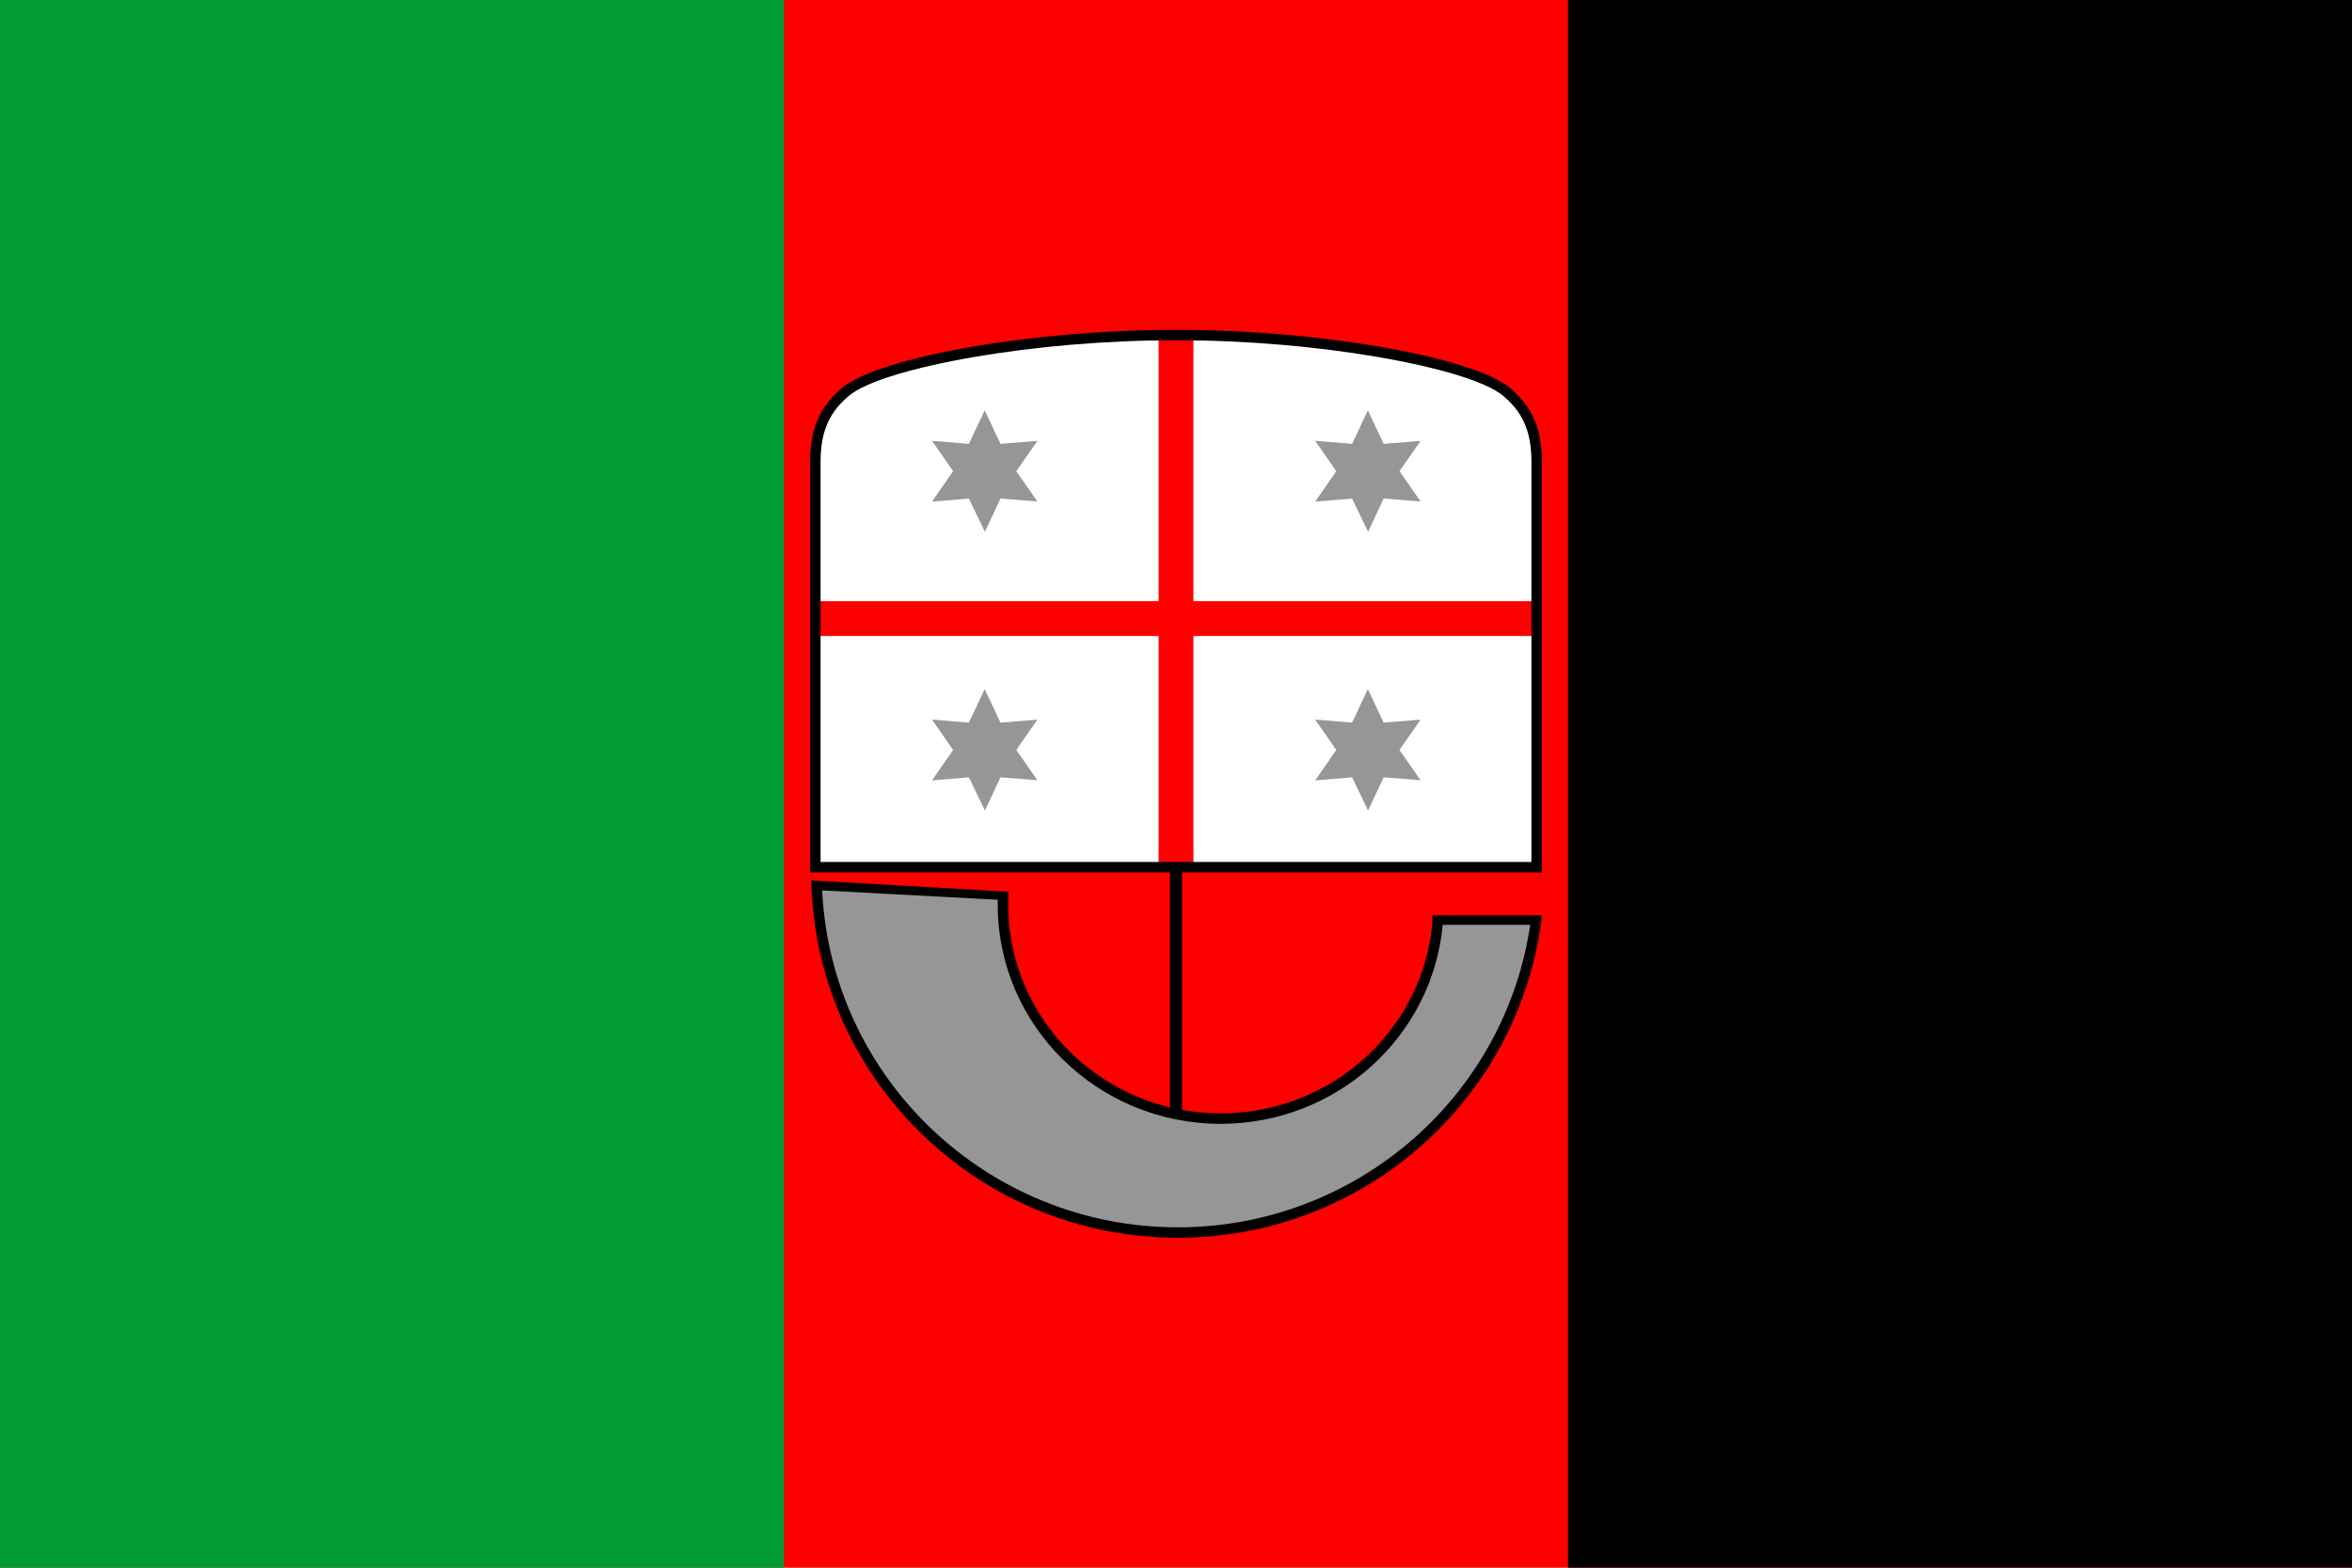
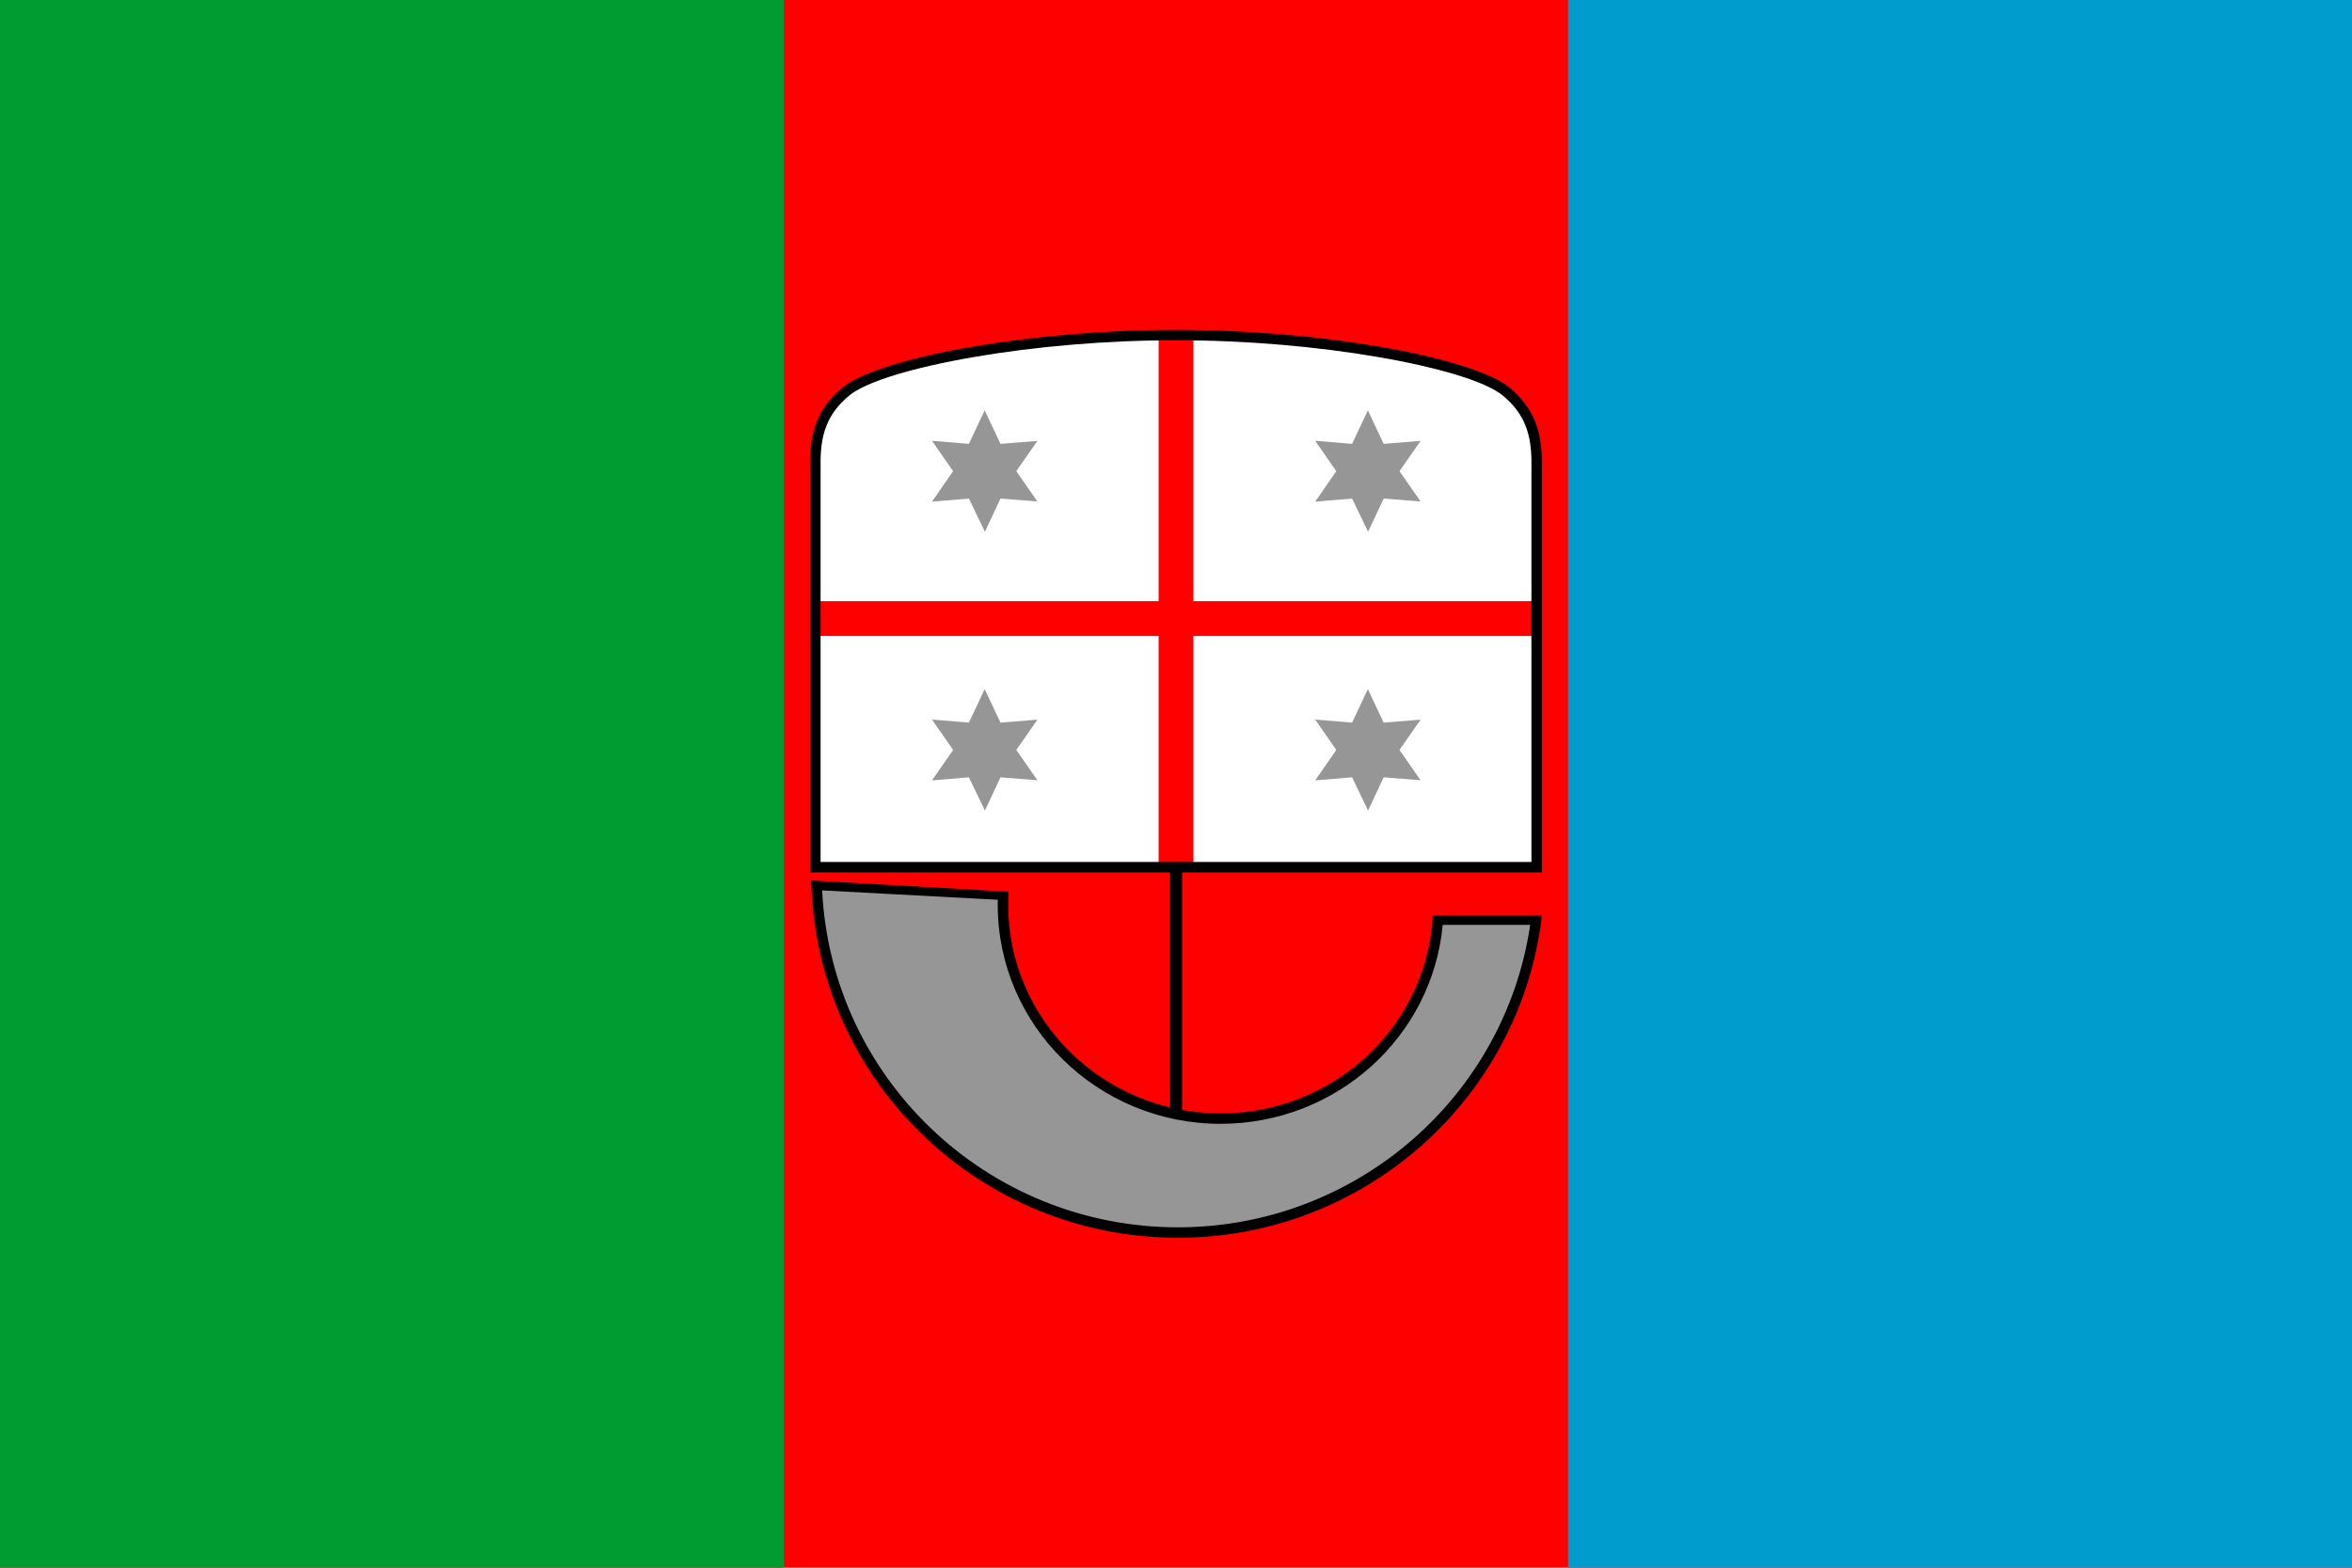
<svg xmlns="http://www.w3.org/2000/svg" version="1.1" id="svg2" x="0px" y="0px" width="900px" height="600px" viewBox="0 0 900 600" enable-background="new 0 0 900 600" xml:space="preserve">
  <g>
    <rect id="rect8128" x="0" fill-rule="evenodd" clip-rule="evenodd" fill="#FF0000" width="900" height="600" />
    <rect id="rect8130" x="0" fill-rule="evenodd" clip-rule="evenodd" fill="#009C31" width="300" height="600" />
-     <rect id="target-color" x="600" fill-rule="evenodd" clip-rule="evenodd" width="300" height="600" />
+     <rect id="rect8132" x="600" fill-rule="evenodd" clip-rule="evenodd" fill="#009CCE" width="300" height="600" />
  </g>
  <g>
    <path fill-rule="evenodd" clip-rule="evenodd" fill="#FFFFFF" d="M311.321,329.892V179.708h-0.012l0.005-2.684   c0.004-2.793,0.161-5.403,0.535-7.841c0.388-2.543,1.005-4.951,1.914-7.246c0.899-2.272,2.098-4.451,3.665-6.56   c1.544-2.078,3.423-4.059,5.7-5.963c3.473-2.905,9.826-5.748,18.274-8.36c8.464-2.616,19.114-5.046,31.118-7.103   c11.784-2.021,24.843-3.674,38.403-4.79h0.01c12.711-1.046,25.945-1.62,39.072-1.581c13.126-0.039,26.359,0.535,39.07,1.581h0.011   c13.561,1.117,26.619,2.77,38.403,4.79c12.003,2.057,22.653,4.487,31.118,7.103c8.447,2.612,14.8,5.455,18.274,8.36   c2.278,1.904,4.157,3.885,5.7,5.963c1.566,2.11,2.765,4.288,3.665,6.56c0.908,2.295,1.524,4.703,1.914,7.246   c0.372,2.438,0.531,5.048,0.534,7.841l0.004,2.684h-0.012v150.184v2.686h-2.685H435.742h-2.684H313.995h-2.674V329.892z" />
    <rect x="443.344" y="128.295" fill-rule="evenodd" clip-rule="evenodd" fill="#FF0000" width="13.32" height="203.484" />
    <rect x="311.549" y="230.083" fill-rule="evenodd" clip-rule="evenodd" fill="#FF0000" width="276.152" height="13.319" />
    <path fill-rule="evenodd" clip-rule="evenodd" fill="#969696" d="M314.734,338.109l67.206,3.578l2.605,0.139l-0.066,2.599   l-0.014,0.526v1.332c0,11.007,2.222,21.485,6.245,31.026c4.185,9.926,10.325,18.865,17.95,26.355   c7.614,7.48,16.714,13.509,26.829,17.627c9.243,3.762,19.318,5.926,29.867,6.141h1.741c10.576,0,20.714-1.957,30.042-5.534   c9.662-3.706,18.45-9.138,25.95-15.923c7.411-6.705,13.584-14.743,18.12-23.755c4.383-8.706,7.23-18.31,8.184-28.483l0.228-2.444   h2.436h33.479h3.11l-0.456,3.072c-2.438,16.439-7.74,31.868-15.362,45.809c-7.854,14.365-18.169,27.139-30.351,37.798   c-12.497,10.935-26.965,19.649-42.761,25.576c-15.303,5.743-31.832,8.871-48.999,8.871c-18.276,0-35.769-3.528-51.81-9.946   c-16.616-6.648-31.66-16.401-44.388-28.55c-12.608-12.036-22.95-26.427-30.305-42.487c-7.099-15.499-11.412-32.548-12.291-50.525   l-0.144-2.958L314.734,338.109z" />
    <path fill-rule="evenodd" clip-rule="evenodd" d="M313.988,177.023h0.008v152.869h119.063h152.942V177.023h0.019   c-0.007-5.25-0.607-9.895-2.27-14.101c-1.641-4.148-4.346-7.907-8.589-11.453c-6.487-5.426-24.633-10.85-48.123-14.876   c-22.705-3.893-50.249-6.42-77.034-6.34c-26.785-0.08-54.33,2.447-77.034,6.34c-23.49,4.027-41.635,9.451-48.123,14.876   c-4.241,3.547-6.947,7.306-8.588,11.453C314.595,167.128,313.995,171.773,313.988,177.023 M310,177.023h0.008   c0.008-5.749,0.677-10.87,2.536-15.567c1.881-4.756,4.952-9.04,9.743-13.046c7.027-5.875,25.869-11.611,50.012-15.75   c22.873-3.922,50.654-6.468,77.705-6.387c27.051-0.081,54.832,2.465,77.705,6.387c24.143,4.139,42.986,9.875,50.012,15.75   c4.791,4.006,7.863,8.29,9.744,13.046c1.858,4.697,2.528,9.818,2.536,15.567h-0.003v156.864h-0.075v0.001H466.863H310v-0.001   V177.023z" />
    <polygon fill-rule="evenodd" clip-rule="evenodd" fill="#969696" points="523.423,263.757 517.382,276.571 503.264,275.397    511.339,287.036 503.264,298.676 517.382,297.501 523.501,310.217 529.466,297.502 543.593,298.618 535.508,287.036    543.593,275.433 529.466,276.571  " />
    <polygon fill-rule="evenodd" clip-rule="evenodd" fill="#969696" points="376.796,263.757 370.754,276.571 356.637,275.397    364.711,287.036 356.637,298.676 370.754,297.501 376.875,310.217 382.839,297.502 396.965,298.618 388.88,287.036    396.965,275.433 382.839,276.571  " />
    <polygon fill-rule="evenodd" clip-rule="evenodd" fill="#969696" points="523.423,157.067 517.382,169.881 503.264,168.707    511.339,180.346 503.264,191.986 517.382,190.811 523.501,203.527 529.466,190.811 543.593,191.927 535.508,180.346    543.593,168.743 529.466,169.881  " />
    <polygon fill-rule="evenodd" clip-rule="evenodd" fill="#969696" points="376.796,157.067 370.754,169.881 356.637,168.707    364.711,180.346 356.637,191.986 370.754,190.811 376.875,203.527 382.839,190.811 396.965,191.927 388.88,180.346    396.965,168.743 382.839,169.881  " />
    <rect x="447.687" y="332.3" fill-rule="evenodd" clip-rule="evenodd" width="4.633" height="94.264" />
    <path fill-rule="evenodd" clip-rule="evenodd" d="M381.804,344.362l-67.206-3.578c1.756,35.893,17.464,67.998,41.768,91.197   c24.529,23.414,57.818,37.752,94.352,37.752c34.266,0,65.868-12.662,89.998-33.775c23.537-20.595,39.963-49.225,44.821-81.98   h-33.479c-2.006,21.408-12.105,40.345-27.175,53.978c-15.248,13.795-35.591,22.159-57.786,22.159v0.008   c-23.548,0-44.874-9.384-60.315-24.552c-15.447-15.173-25.002-36.137-25.002-59.289h-0.008   C381.771,345.805,381.783,345.157,381.804,344.362 M385.949,341.291l-0.057,0.936c-0.038,0.735-0.066,1.429-0.083,2.06   c-0.014,0.492-0.021,1.153-0.021,1.996h-0.007c0,22.039,9.1,41.999,23.809,56.448c14.715,14.455,35.048,23.397,57.507,23.397v0.008   c21.155,0,40.548-7.976,55.087-21.13c14.531-13.146,24.209-31.466,25.945-52.163v-2.511h41.729v1.635v0.035l-0.007,0.012   c-4.514,34.793-21.657,65.218-46.484,86.941c-24.843,21.738-57.377,34.775-92.649,34.775c-37.6,0-71.871-14.765-97.129-38.876   c-25.104-23.963-41.299-57.166-43.009-94.284l-0.01-0.001l-0.193-3.586L385.949,341.291z" />
  </g>
</svg>
